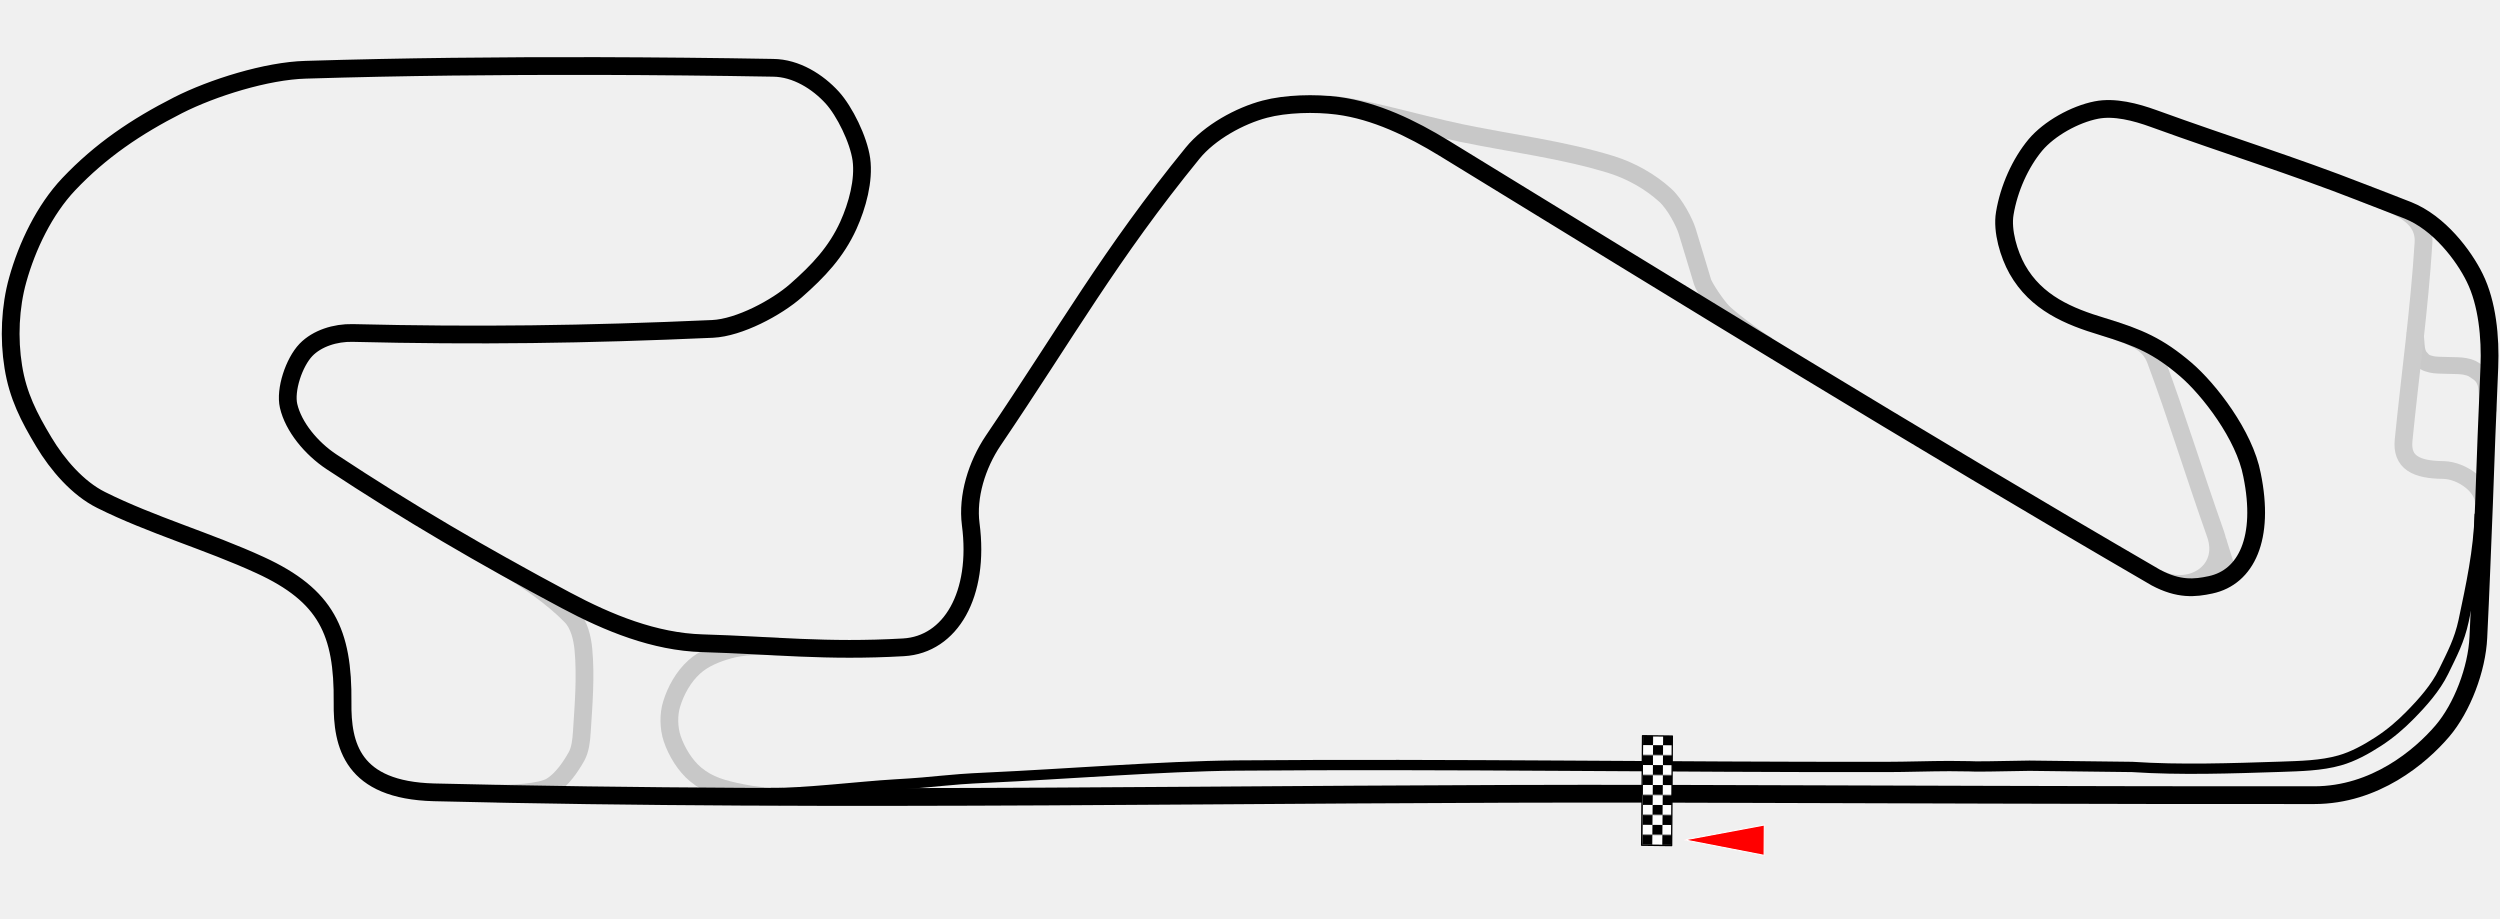
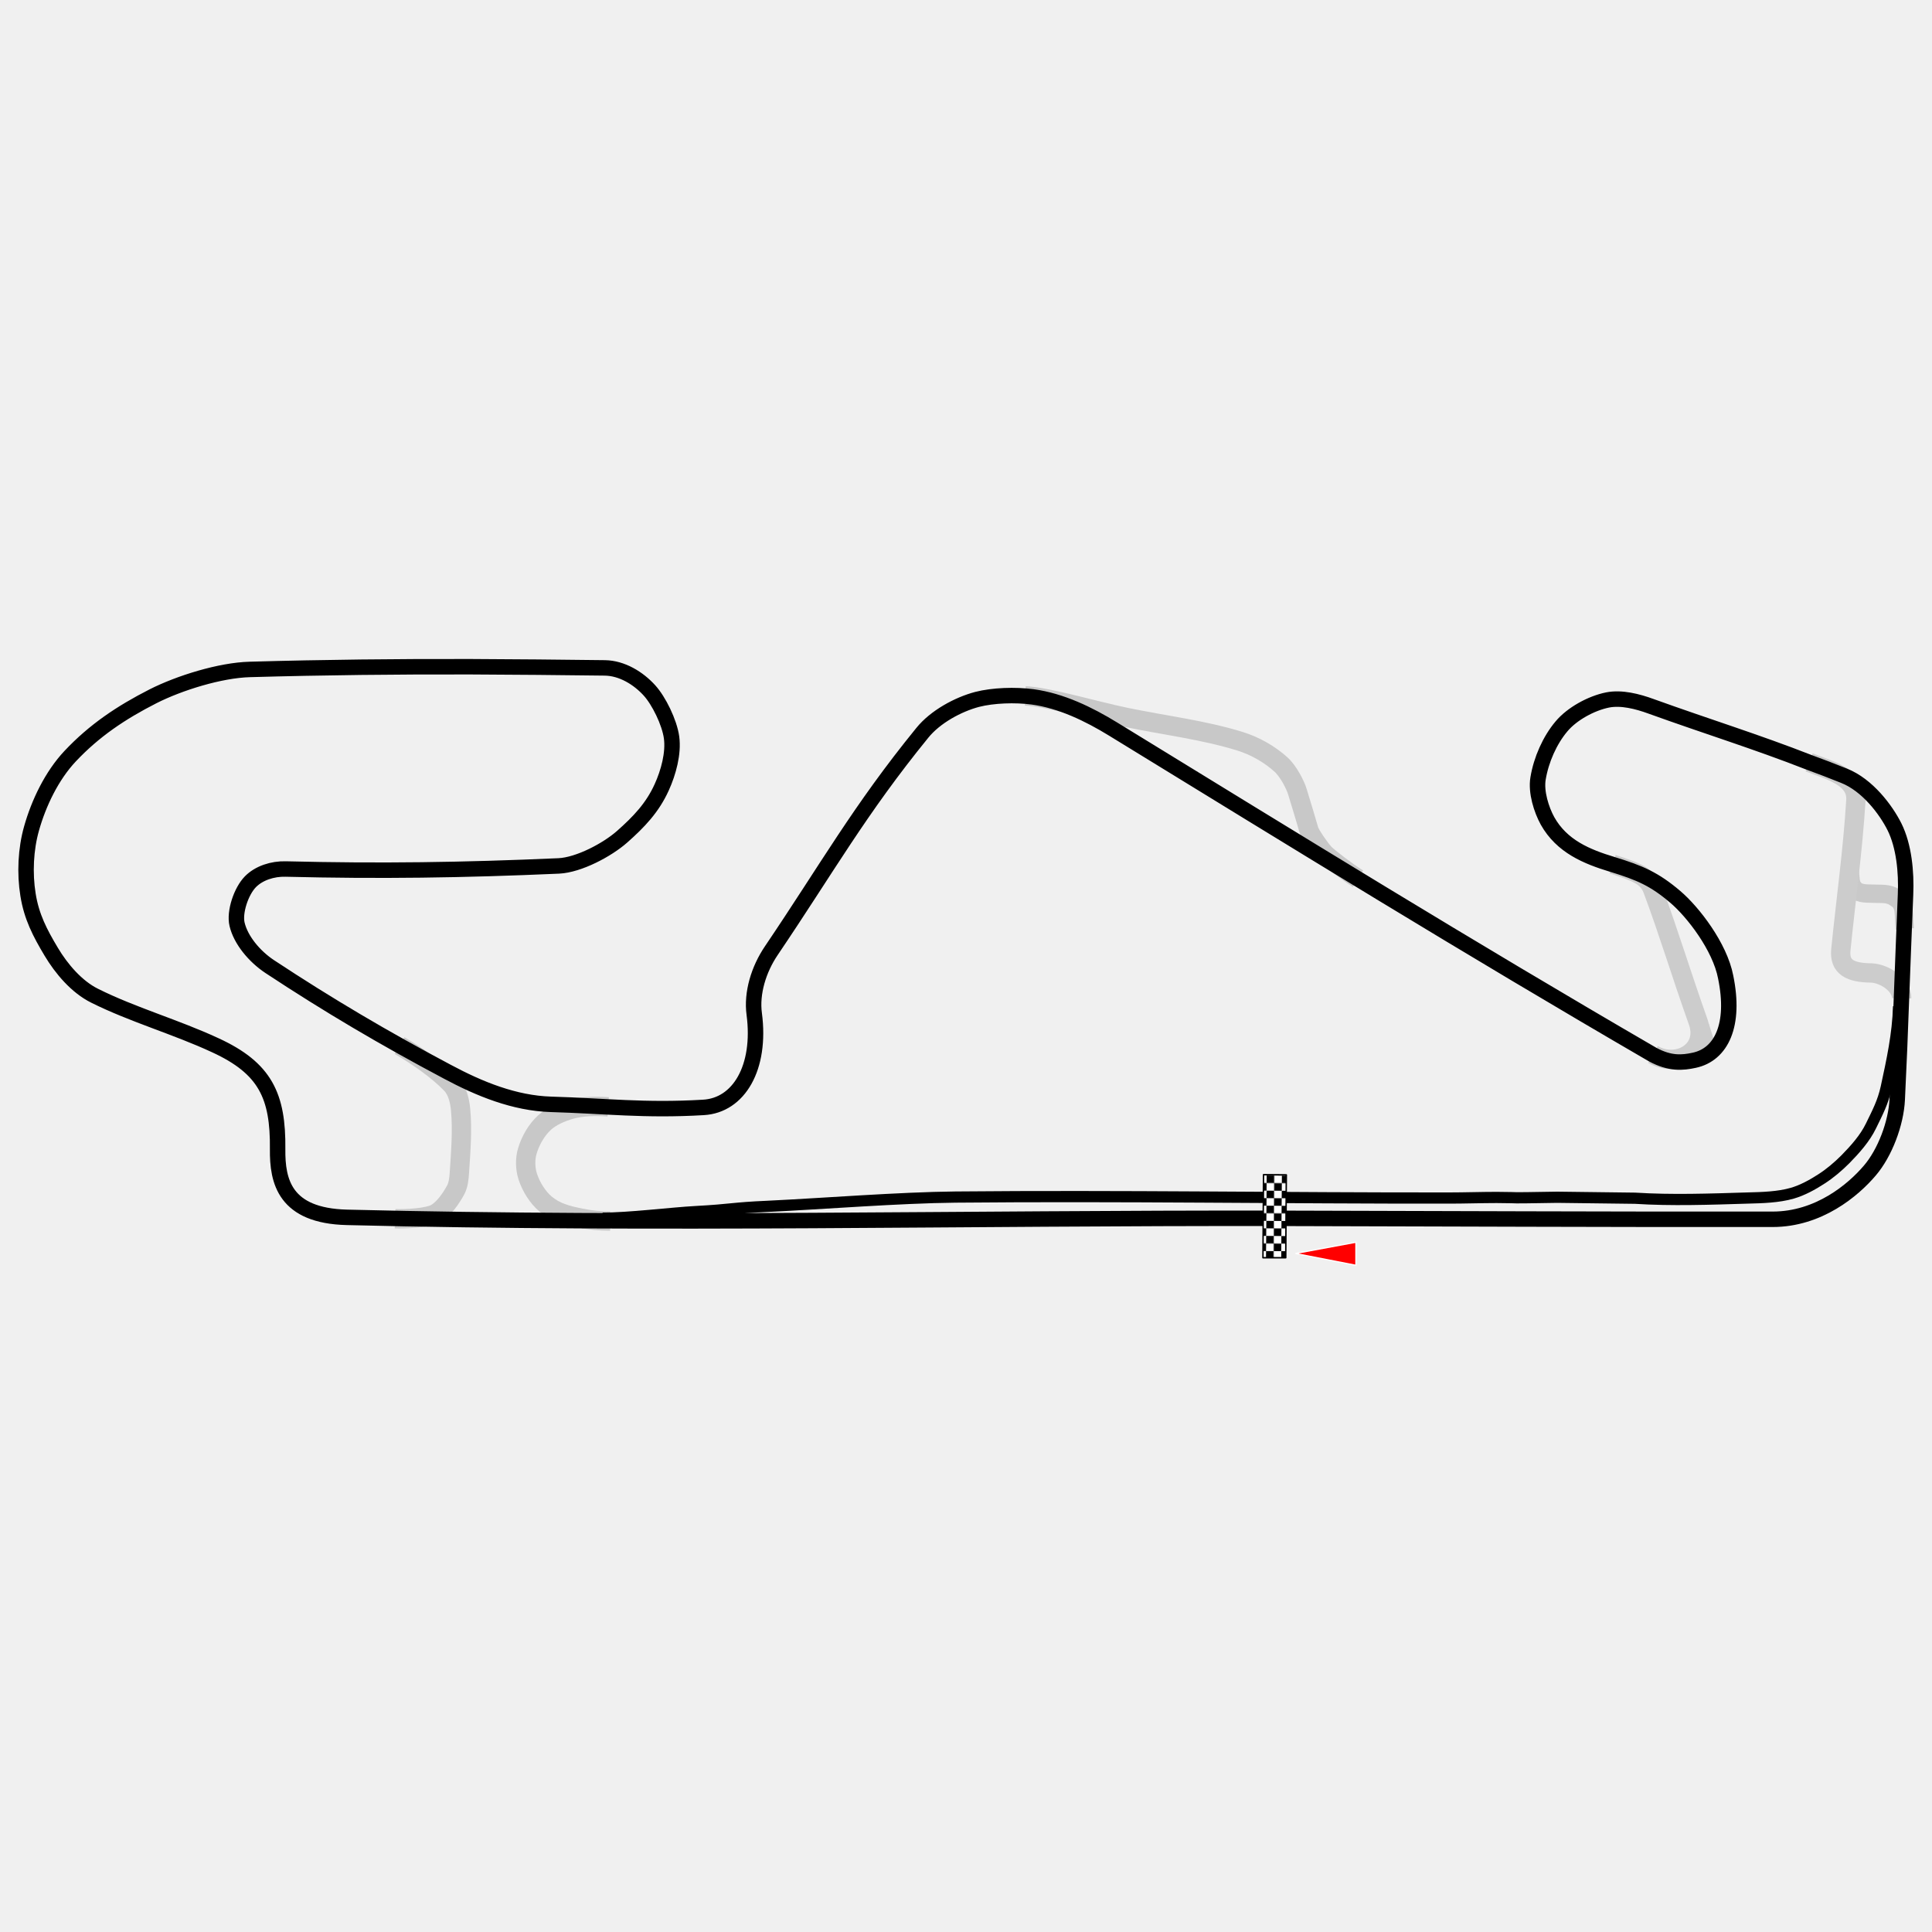
- <svg xmlns="http://www.w3.org/2000/svg" xmlns:xlink="http://www.w3.org/1999/xlink" version="1.1" id="svg3942" x="0px" y="0px" viewBox="0 0 1408.5 517.7" style="enable-background:new 0 0 1408.5 517.7;" xml:space="preserve">
+ <svg xmlns="http://www.w3.org/2000/svg" xmlns:xlink="http://www.w3.org/1999/xlink" version="1.1" id="svg3942" x="0px" y="0px" viewBox="0 0 1000 1000" style="enable-background:new 0 0 1000 1000;" xml:space="preserve">
  <style type="text/css">
	.st0{fill:none;}
	.st1{fill:#FFFFFF;}
	.st2{fill:none;stroke:#CCCCCC;stroke-width:10;}
	.st3{fill:none;stroke:#CCCCCC;stroke-width:10;stroke-linejoin:round;}
	.st4{fill:none;stroke:#C8C8C8;stroke-width:10;stroke-linejoin:round;}
	.st5{fill:none;stroke:#C9C9C9;stroke-width:9.5;}
- 	.st6{fill:none;stroke:#000000;stroke-width:10;stroke-linejoin:round;}
+ 	.st6{fill:none;stroke:#000000;stroke-width:8;stroke-linejoin:round;}
	.st7{fill:none;stroke:#000000;stroke-width:5.8;stroke-linejoin:round;}
	.st8{fill:#FF0000;stroke:#FFFFFF;stroke-width:0.617;stroke-linecap:round;}
	
		.st9{fill:url(#rect3457_1_);stroke:#000000;stroke-width:0.75;stroke-linecap:round;stroke-linejoin:round;stroke-miterlimit:5.435;}
</style>
  <pattern y="517.7" width="18.2" height="18.1" patternUnits="userSpaceOnUse" id="pattern4166" viewBox="0 -18.1 18.2 18.1" style="overflow:visible;">
    <g>
      <rect y="-18.1" class="st0" width="18.2" height="18.1" />
      <g id="g4907_2_" transform="translate(-1025.535,-1215.281)">
        <rect id="rect4899_2_" x="1025.5" y="1197.2" width="18.2" height="18.1" />
        <rect id="rect4903_2_" x="1025.5" y="1206.2" class="st1" width="9.1" height="9.1" />
        <rect id="rect4905_2_" x="1034.6" y="1197.1" class="st1" width="9.1" height="9.1" />
      </g>
    </g>
  </pattern>
-   <g>
-     <path id="path299" class="st2" d="M1249.3,304.5l5.3,16.9" />
-     <path id="path1122" class="st3" d="M1184.7,183.9c17.2,5.8,26,8.5,29.9,19.1   c11.7,31.4,20.9,61.9,33.6,97.8c7.7,21.6-15.3,35.1-33.5,24.5" />
-     <path id="path4476" class="st4" d="M283.4,318.6c12.8,7.5,28,17.8,38.4,28.6   c4.5,4.6,6.3,12.3,6.9,18.8c1.4,15.2,0.1,31-0.9,46.4c-0.3,4.7-0.8,9.8-3,13.8c-3.5,6.2-8.2,13-14.1,16.7c-6,3.8-23.5,4.4-30.7,4.2   " />
-     <path id="path4478" class="st4" d="M439.9,448.9c-8.6,0-14.6-0.7-21.7-2.1   c-11-2.2-18.8-4.3-26.3-10.5c-5.8-4.8-10.7-12.7-13.2-20.2c-2-6-2.1-13.6-0.3-19.4c2.3-7.6,6.7-15.5,12.7-20.9   c5.2-4.8,12.7-7.8,19.6-9.7c7.8-2.2,17.2-2.5,27.7-1.9" />
-     <path id="path4480" class="st4" d="M748.3,58.9c16.8,0.7,49.9,10.8,74.8,16   c28.4,5.9,57.5,9.4,84.9,17.9c11.1,3.5,21.7,9.5,30.1,17.1c5.7,5.1,11,15.7,12.4,20.2c1.4,4.4,7.9,26.1,8.7,28.7   c0.9,3.1,8,13.6,11.4,17c3.3,3.4,16.7,13.8,25.2,18.9" />
-     <path id="path4312" class="st5" d="M1360.7,186.9   c0,0,0.4,5.4,0.6,7.8s0.7,5.1,2.5,7c1.7,2,2.6,2.8,6.2,3.6c3.6,0.9,14.7,0.3,18.6,1.1c3.9,0.8,4.4,1.3,6.9,3s3.6,2.9,4.8,5.9   s1.1,11.4,1.1,11.4l0.5,5.5" />
-     <path id="path977" class="st3" d="M1399.4,283.5c0.1-9.6-12.4-18.4-22.6-18.7   c-15.7-0.1-23.9-4.3-22.6-16.9c3.7-37.2,8.9-73.9,11.2-111.2c1.1-17.7-20.6-22.7-34.7-28.2" />
-     <path id="track" class="st6" d="M336.5,37.2   c-54.7-0.1-109,0.4-164.3,2.1c-21.9,0.6-52.4,10.1-71.9,20c-23.6,12-43.6,25.5-61.6,44.5c-13.6,14.4-23.4,34.8-28.7,53.8   c-4.3,15.3-5.1,33.1-2.5,49.1C10.1,223,16.3,235,24.7,249c7.6,12.7,19,26.1,32.3,32.7c28.2,14.1,60.5,23.3,89.6,36.7   c37.2,17.1,46.8,37.7,46.4,77.3c-0.3,24,5.3,49.5,51.5,50.7c231.1,5.7,460.1,0.3,691.4,0.8c130.8,0.3,239.6,0.9,367.9,0.8   c34.3,0,59.9-21.7,72.2-36.1c11.2-13.1,19.5-35,20.3-52.8c1.3-26.2,2.2-51.2,3.2-75.5l0,0c0.9-25.1,1.8-50,3-76.8   c0.7-16.8-1.2-36-8.2-50.2c-6.2-12.7-20.1-31.1-37.7-38.1c-8.9-3.5-17.5-6.8-25.8-10v0c-39.6-15.5-74.7-26.2-117.4-41.7   c-10.2-3.7-22.1-6.8-32.3-4.8c-12.2,2.4-26.5,10.4-34.3,19.6c-8.6,10.3-15,24.7-17.3,38.6c-1.7,10,2.4,23.3,7,31.5   c10.7,19,29.1,26.6,48.1,32.3c20.7,6.3,31.4,11,46.8,24.1c13.1,11.2,33.2,37.1,37.4,59.5c7.3,35.6-3.2,57.6-23.4,61.9   c-8.8,1.9-17.9,2.8-30.8-4.1c-137.9-80.1-262.8-157.2-401-241.9c-18.3-11.2-38.7-21.1-59.8-23.9c-13.1-1.7-29.5-1.2-41.2,1.9   c-14.1,3.7-31.1,13-40.7,24.8c-46.6,57.2-70.6,100.3-112.3,161.9c-9.3,13.8-14.7,31.5-12.7,47.1c5.2,39.6-11.3,67.9-37.9,69.4   c-43.8,2.5-72.7-1.1-113.3-2.3c-26.9-0.8-52.9-11.4-76.9-24.2c-46.7-24.9-88.5-49.3-132-78c-11.5-7.6-21.5-19.8-24.2-31.5   c-2.1-9,3-24.5,9.8-31.6c6.3-6.5,16.5-9.7,26.2-9.5c70,1.7,131.1,0.9,202.9-2.3c14.9-0.7,36-11.9,47-21.6   c12.5-11,22.6-21.6,29.5-36.8c5-11.1,8.9-25.3,7.3-37.1c-1.6-11.3-9.5-27.2-16.4-34.8c-8.2-9-20.4-16.7-33.4-16.8   C402.3,37.6,369.3,37.3,336.5,37.2L336.5,37.2z" />
-     <path id="pit" class="st7" d="M1397.1,289.5   c-0.6,20.8-4.9,40.4-9.1,60.3c-2.4,11.1-6.4,18.5-11.3,28.6c-4.5,9.2-11.8,17.4-19,24.7c-5.4,5.5-11.3,10.5-17.8,14.7   c-6.6,4.3-14.2,8.5-21.7,10.6c-10.5,3-22.2,3.2-33.3,3.6c-27.8,0.9-56.4,1.9-83.6,0.1l-57.9-0.7c-44.5,0.8-20.5,0.3-45.1,0.2   c-10.6,0-24.3,0.5-35,0.5c-122.2,0.2-244.7-1.8-366.8-0.8c-42,0.4-97.7,4.9-139.7,6.8c-26.6,1.2-26.4,2.4-53,3.9   c-18.9,1.1-50.7,5-69.6,4.8" />
-     <path id="path3463" class="st8" d="   M993.9,481.9l0.1-17.1l-44.9,8.4L993.9,481.9z" />
-     <pattern id="rect3457_1_" xlink:href="#pattern4166" patternTransform="matrix(0.6199 4.828542e-03 -4.828542e-03 0.6199 -2178.201 -3055.953)">
- 	</pattern>
-     <polygon id="rect3457" class="st9" points="924.9,476.2 941.8,476.4 942.2,414.7 925.4,414.5  " />
-   </g>
+   <path id="path299" class="st2" d="M879.7,531.3l3.7,11.8" />
+   <path id="path1122" class="st3" d="M834.7,447.3c12,4,18.1,5.9,20.8,13.3c8.2,21.9,14.5,43.1,23.4,68.1  c5.4,15.1-10.6,24.4-23.3,17.1" />
+   <path id="path4476" class="st4" d="M206.8,541.2c8.9,5.2,19.5,12.4,26.8,20c3.1,3.2,4.4,8.6,4.8,13.1  c1,10.6,0.1,21.6-0.6,32.3c-0.2,3.3-0.5,6.8-2.1,9.6c-2.4,4.3-5.7,9.1-9.8,11.7c-4.2,2.6-16.4,3.1-21.4,2.9" />
+   <path id="path4478" class="st4" d="M315.8,632c-6,0-10.2-0.5-15.1-1.5c-7.6-1.5-13.1-3-18.3-7.3  c-4-3.3-7.5-8.9-9.2-14.1c-1.4-4.2-1.5-9.4-0.2-13.5c1.6-5.3,4.7-10.8,8.9-14.6c3.6-3.3,8.8-5.4,13.6-6.8c5.5-1.5,12-1.8,19.3-1.3" />
+   <path id="path4480" class="st4" d="M530.7,360.2c11.7,0.5,34.8,7.5,52.1,11.1  c19.8,4.1,40.1,6.5,59.1,12.4c7.7,2.4,15.1,6.6,21,11.9c4,3.5,7.7,11,8.6,14.1c1,3.1,5.5,18.2,6,20c0.6,2.2,5.6,9.4,7.9,11.9  c2.3,2.4,11.7,9.6,17.5,13.2" />
+   <path id="path4312" class="st5" d="M957.3,449.4  c0,0,0.3,3.8,0.5,5.4c0.1,1.7,0.5,3.5,1.7,4.9c1.2,1.4,1.8,1.9,4.3,2.5c2.5,0.6,10.2,0.2,12.9,0.7c2.7,0.6,3,0.9,4.8,2.1  c1.8,1.2,2.5,2.1,3.3,4.1s0.8,7.9,0.8,7.9l0.3,3.8" />
+   <path id="path977" class="st3" d="M984.3,516.7c0.1-6.7-8.6-12.8-15.7-13.1c-10.9-0.1-16.6-3-15.8-11.8  c2.6-25.9,6.2-51.5,7.8-77.5c0.8-12.3-14.4-15.8-24.2-19.7" />
+   <path id="track" class="st6" d="M243.8,345.1  c-38.1-0.1-76,0.3-114.5,1.4c-15.3,0.4-36.5,7-50.1,13.9c-16.5,8.4-30.4,17.7-42.9,31c-9.5,10.1-16.3,24.3-20,37.5  c-3,10.6-3.6,23.1-1.8,34.2c1.8,11.4,6.2,19.8,12,29.5c5.3,8.9,13.2,18.2,22.5,22.8c19.6,9.8,42.2,16.2,62.4,25.6  c25.9,11.9,32.6,26.2,32.3,53.8c-0.2,16.7,3.7,34.5,35.9,35.3c161,4,320.5,0.2,481.6,0.5c91.1,0.2,166.9,0.6,256.3,0.5  c23.9,0,41.7-15.1,50.3-25.2c7.8-9.1,13.6-24.4,14.2-36.8c0.9-18.2,1.6-35.7,2.2-52.6l0,0c0.7-17.5,1.3-34.9,2.1-53.5  c0.5-11.7-0.8-25.1-5.7-35c-4.4-8.8-14-21.7-26.2-26.5c-6.2-2.5-12.2-4.8-18-6.9v0c-27.6-10.8-52.1-18.3-81.8-29  c-7.1-2.6-15.4-4.7-22.5-3.3c-8.5,1.7-18.5,7.2-23.9,13.7c-6,7.1-10.5,17.2-12.1,26.9c-1.2,7,1.7,16.2,4.9,22  c7.4,13.2,20.3,18.5,33.5,22.5c14.4,4.4,21.9,7.7,32.6,16.8c9.2,7.8,23.1,25.8,26.1,41.5c5.1,24.8-2.2,40.1-16.3,43.1  c-6.1,1.3-12.4,1.9-21.4-2.9c-96.1-55.8-183.1-109.5-279.3-168.5c-12.7-7.8-27-14.7-41.7-16.7c-9.1-1.2-20.5-0.8-28.7,1.3  c-9.9,2.6-21.7,9-28.4,17.3c-32.5,39.9-49.2,69.9-78.2,112.8c-6.5,9.6-10.3,21.9-8.8,32.8c3.6,27.6-7.9,47.3-26.4,48.3  c-30.5,1.8-50.7-0.8-78.9-1.6c-18.8-0.6-36.8-7.9-53.6-16.9c-32.6-17.3-61.6-34.4-91.9-54.4c-8-5.3-15-13.8-16.9-21.9  c-1.5-6.3,2.1-17.1,6.9-22c4.4-4.5,11.5-6.8,18.3-6.6c48.8,1.2,91.3,0.6,141.3-1.6c10.4-0.5,25.1-8.3,32.8-15.1  c8.7-7.7,15.7-15,20.5-25.6c3.5-7.7,6.2-17.6,5.1-25.8c-1.1-7.9-6.6-19-11.4-24.3c-5.7-6.3-14.2-11.6-23.2-11.7  C289.6,345.4,266.7,345.2,243.8,345.1L243.8,345.1z" />
+   <path id="pit" class="st7" d="M982.7,520.9  c-0.4,14.5-3.4,28.1-6.4,42c-1.7,7.7-4.5,12.9-7.9,19.9c-3.1,6.4-8.2,12.1-13.2,17.2c-3.8,3.8-7.9,7.3-12.4,10.2  c-4.6,3-9.9,5.9-15.1,7.4c-7.3,2.1-15.5,2.3-23.2,2.5c-19.4,0.6-39.3,1.3-58.2,0.1l-40.3-0.5c-31,0.5-14.3,0.2-31.4,0.1  c-7.4,0-17,0.3-24.4,0.3c-85.1,0.1-170.5-1.3-255.6-0.5c-29.3,0.3-68.1,3.4-97.3,4.8c-18.5,0.8-18.4,1.7-36.9,2.7  c-13.1,0.7-35.3,3.5-48.5,3.4" />
+   <path id="path3463" class="st8" d="  M701.8,654.9l0-11.9l-31.3,5.8L701.8,654.9z" />
+   <pattern id="rect3457_1_" xlink:href="#pattern4166" patternTransform="matrix(0.4319 3.363846e-03 -3.363846e-03 0.4319 -3786.017 -4418.645)">
+ </pattern>
+   <polygon id="rect3457" class="st9" points="653.7,651 665.5,651 665.8,608.1 654,608 " />
</svg>
